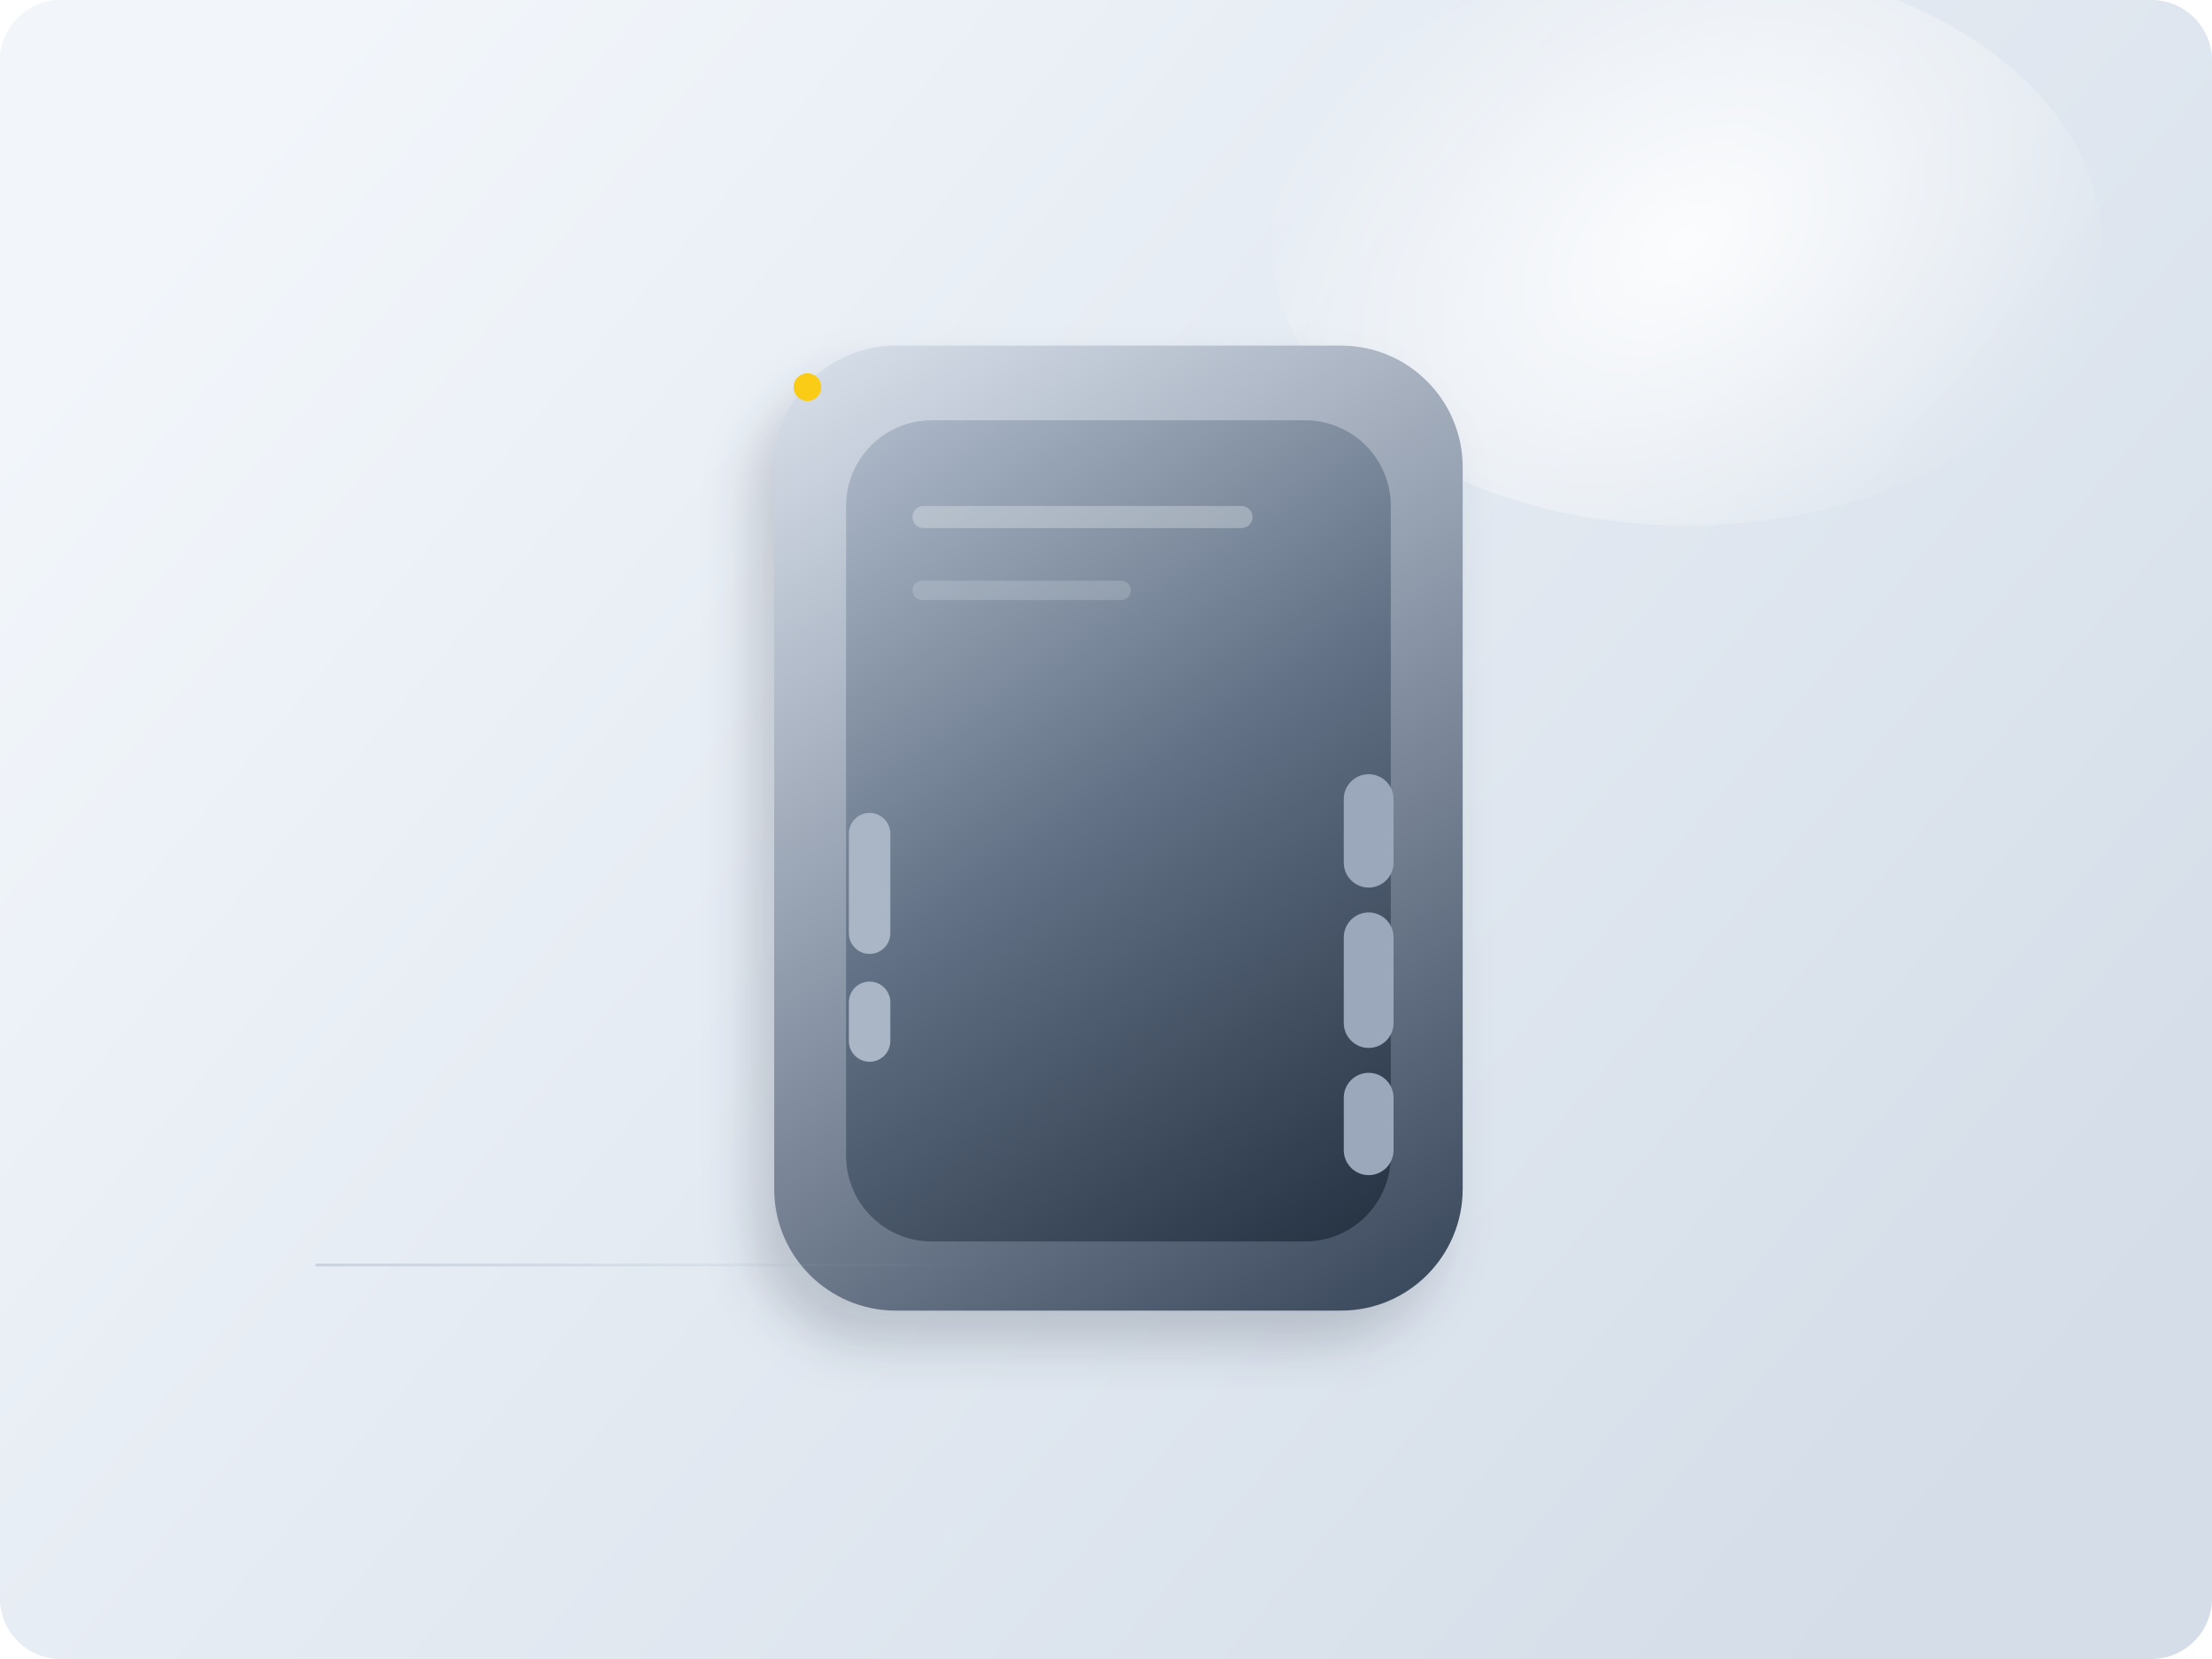
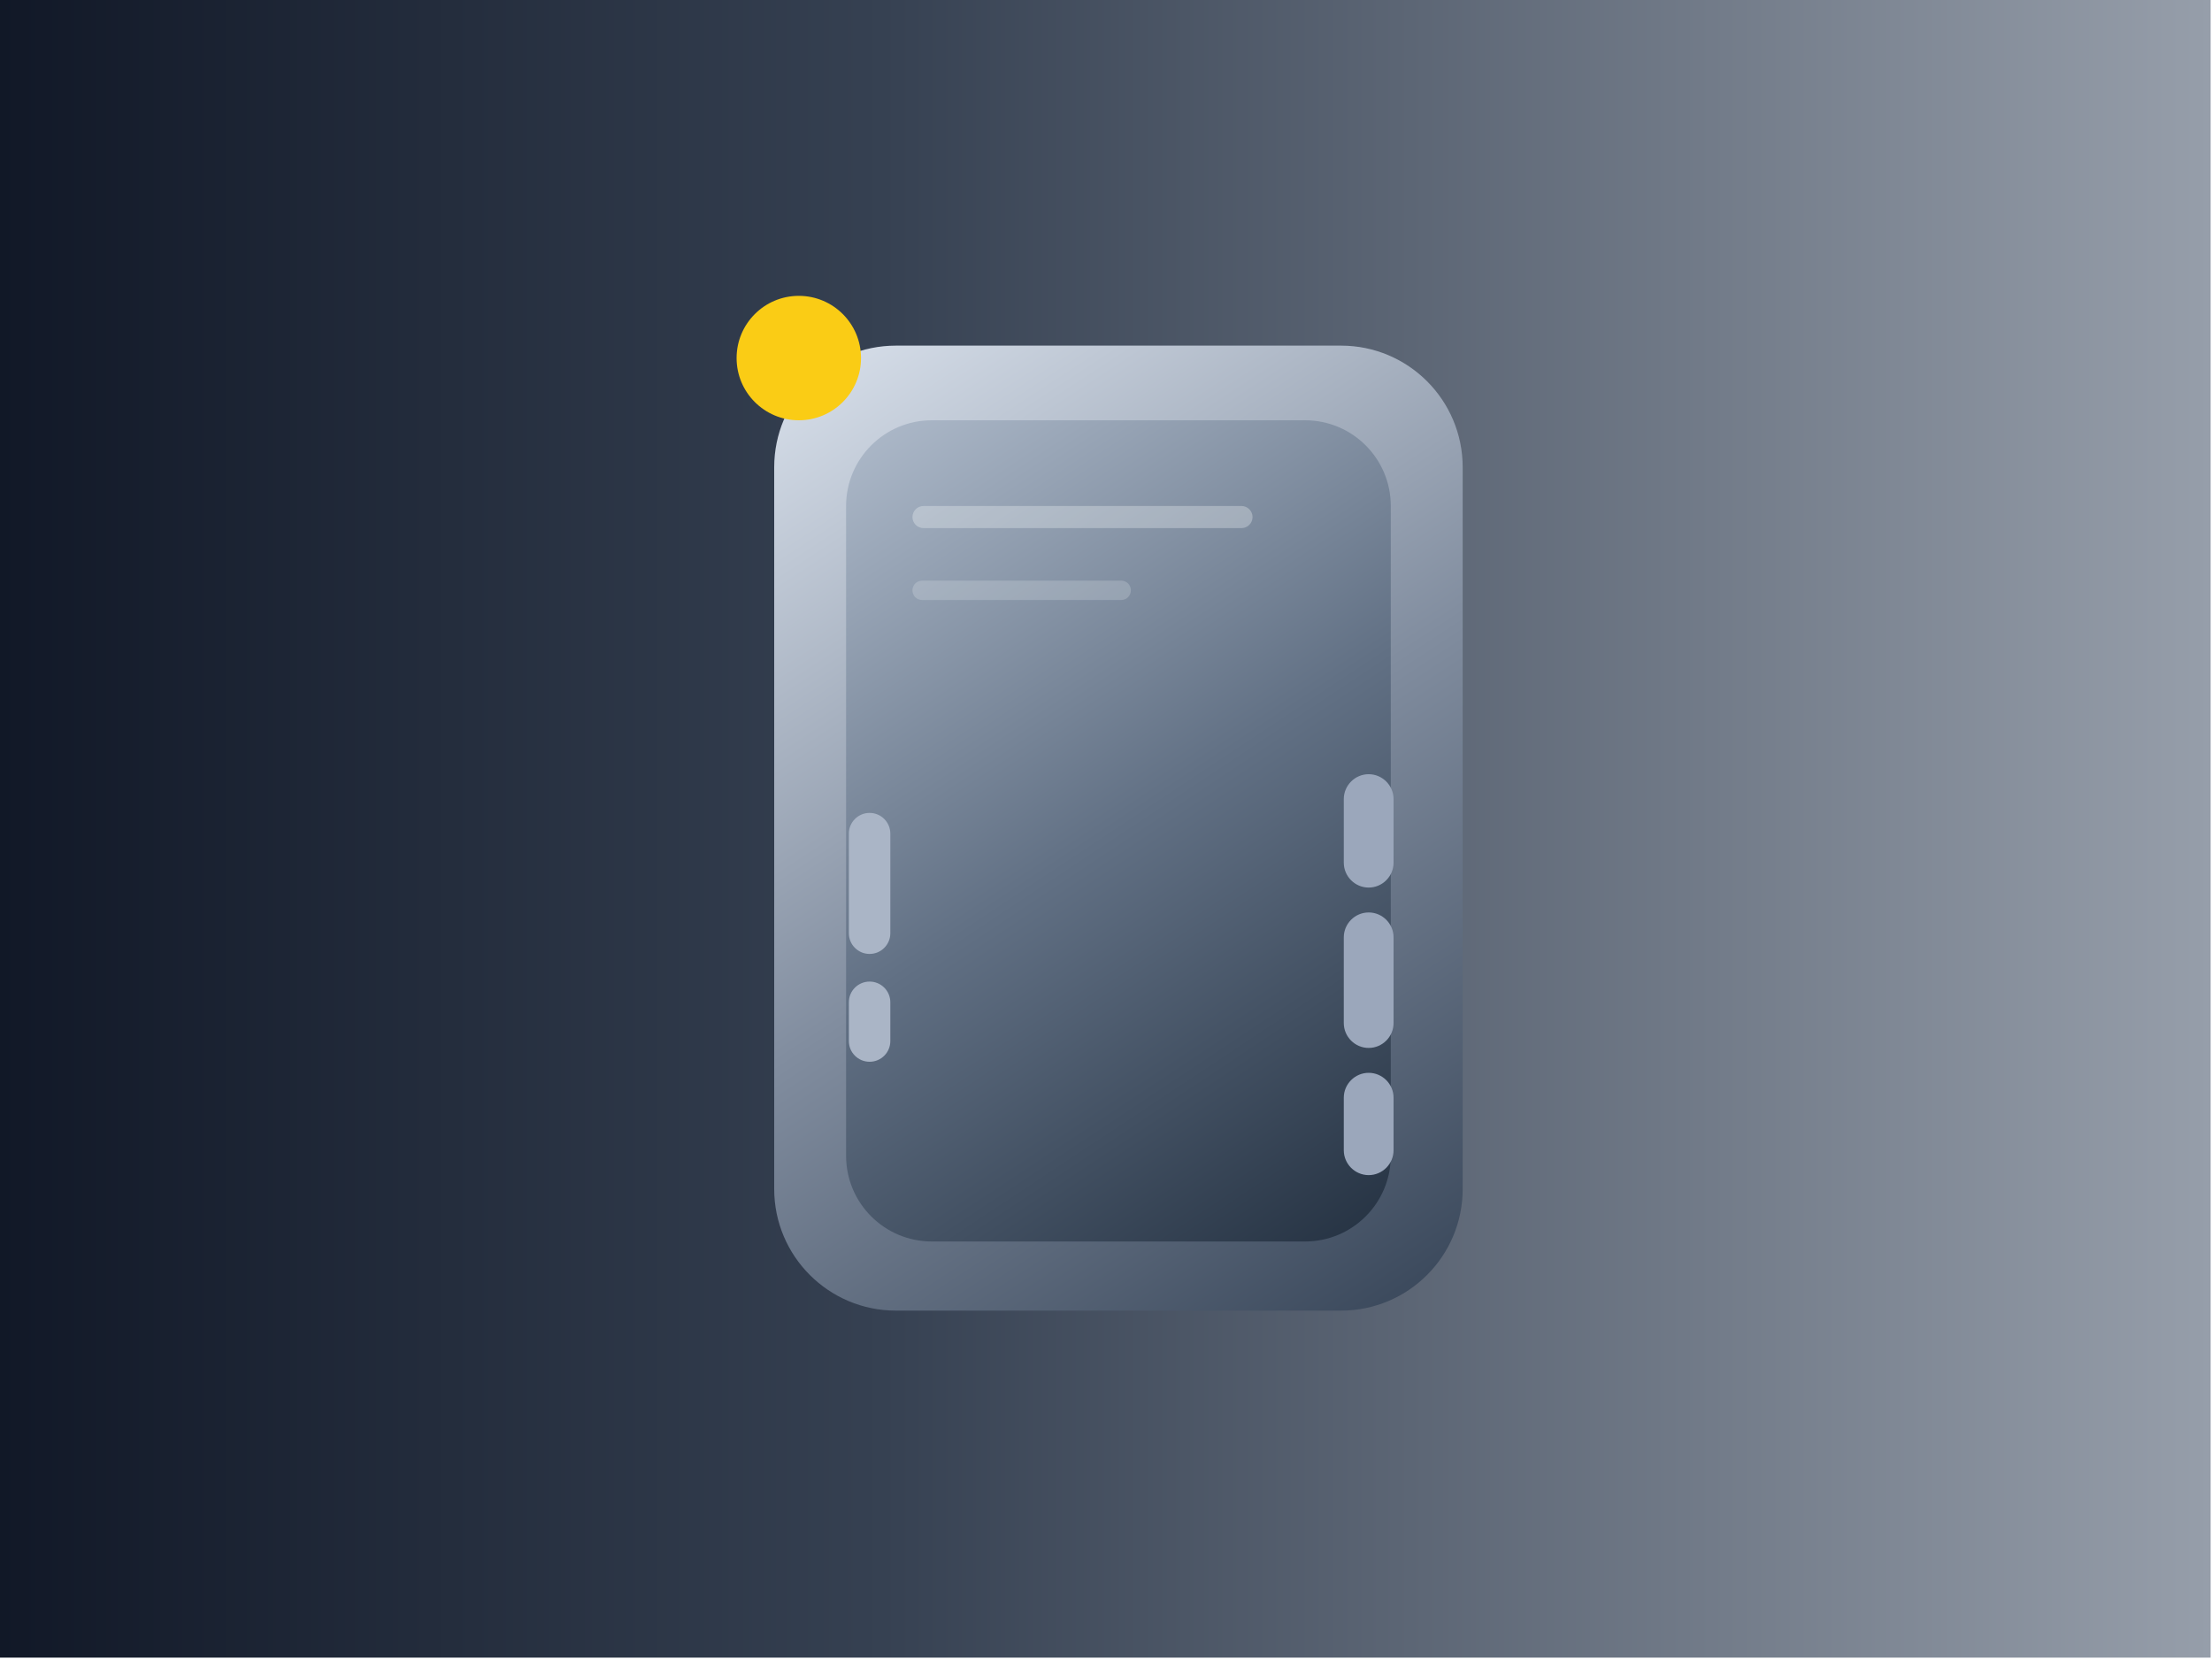
- <svg xmlns="http://www.w3.org/2000/svg" width="1600" height="1200" viewBox="0 0 1600 1200" fill="none">
-   <rect width="1600" height="1200" rx="44" fill="#F2F6FB" />
-   <rect width="1600" height="1200" rx="44" fill="url(#bg)" />
-   <ellipse cx="1220" cy="176" rx="300" ry="204" fill="url(#glow)" />
-   <g filter="url(#shadow)">
-     <rect x="560" y="250" width="498" height="698" rx="88" fill="url(#body)" />
-     <rect x="612" y="304" width="394" height="594" rx="62" fill="url(#face)" />
-     <rect x="660" y="366" width="246" height="16" rx="8" fill="#F8FAFC" fill-opacity="0.3" />
-     <rect x="660" y="420" width="158" height="14" rx="7" fill="#F8FAFC" fill-opacity="0.18" />
-     <rect x="614" y="588" width="30" height="102" rx="15" fill="#AAB5C6" />
-     <rect x="614" y="710" width="30" height="58" rx="15" fill="#AAB5C6" />
-     <rect x="972" y="560" width="36" height="82" rx="18" fill="#9BA7BB" />
-     <rect x="972" y="660" width="36" height="98" rx="18" fill="#9BA7BB" />
-     <rect x="972" y="776" width="36" height="74" rx="18" fill="#9BA7BB" />
-   </g>
-   <rect x="228" y="914" width="492" height="2" rx="1" fill="url(#line)" />
-   <circle cx="584" cy="280" r="10" fill="#FACC15" />
+ <svg xmlns="http://www.w3.org/2000/svg" id="Layer_1" version="1.1" viewBox="0 0 1600 1200">
  <defs>
-     <linearGradient id="bg" x1="184" y1="88" x2="1410" y2="1124" gradientUnits="userSpaceOnUse">
-       <stop stop-color="#F2F6FB" />
-       <stop offset="1" stop-color="#D4DDE8" />
+     <style>
+       .st0 {
+         fill: url(#linear-gradient2);
+       }
+ 
+       .st1 {
+         fill: url(#linear-gradient1);
+       }
+ 
+       .st2 {
+         fill: #facc15;
+       }
+ 
+       .st3 {
+         fill-opacity: .2;
+       }
+ 
+       .st3, .st4 {
+         fill: #f8fafc;
+       }
+ 
+       .st4 {
+         fill-opacity: .3;
+       }
+ 
+       .st5 {
+         fill: url(#linear-gradient);
+       }
+ 
+       .st6 {
+         fill: #aab5c6;
+       }
+ 
+       .st7 {
+         fill: #9ba7bb;
+       }
+     </style>
+     <linearGradient id="linear-gradient" x1="-1" y1="599" x2="1599" y2="599" gradientUnits="userSpaceOnUse">
+       <stop offset="0" stop-color="#111827" />
+       <stop offset=".4" stop-color="#364152" />
+       <stop offset="1" stop-color="#969eaa" />
    </linearGradient>
-     <radialGradient id="glow" cx="0" cy="0" r="1" gradientUnits="userSpaceOnUse" gradientTransform="translate(1220 176) rotate(145.304) scale(376.354 255.802)">
-       <stop stop-color="#FFFFFF" stop-opacity="0.88" />
-       <stop offset="1" stop-color="#FFFFFF" stop-opacity="0" />
-     </radialGradient>
-     <linearGradient id="body" x1="586" y1="266" x2="1032" y2="948" gradientUnits="userSpaceOnUse">
-       <stop stop-color="#D5DDE8" />
-       <stop offset="0.54" stop-color="#818D9F" />
-       <stop offset="1" stop-color="#39475A" />
+     <linearGradient id="linear-gradient1" x1="589.7" y1="936.4" x2="1035.7" y2="254.4" gradientTransform="translate(0 1200) scale(1 -1)" gradientUnits="userSpaceOnUse">
+       <stop offset="0" stop-color="#d5dde8" />
+       <stop offset=".5" stop-color="#818d9f" />
+       <stop offset="1" stop-color="#39475a" />
    </linearGradient>
-     <linearGradient id="face" x1="612" y1="304" x2="1006" y2="898" gradientUnits="userSpaceOnUse">
-       <stop stop-color="#AFBBCB" />
-       <stop offset="0.48" stop-color="#617084" />
+     <linearGradient id="linear-gradient2" x1="612" y1="896" x2="1006" y2="302" gradientTransform="translate(0 1200) scale(1 -1)" gradientUnits="userSpaceOnUse">
+       <stop offset="0" stop-color="#afbbcb" />
+       <stop offset=".5" stop-color="#617084" />
      <stop offset="1" stop-color="#243141" />
    </linearGradient>
-     <linearGradient id="line" x1="228" y1="915" x2="720" y2="915" gradientUnits="userSpaceOnUse">
-       <stop stop-color="#94A3B8" stop-opacity="0.36" />
-       <stop offset="1" stop-color="#94A3B8" stop-opacity="0" />
-     </linearGradient>
-     <filter id="shadow" x="508" y="214" width="598" height="792" filterUnits="userSpaceOnUse" color-interpolation-filters="sRGB">
-       <feFlood flood-opacity="0" result="BackgroundImageFix" />
-       <feColorMatrix in="SourceAlpha" type="matrix" values="0 0 0 0 0 0 0 0 0 0 0 0 0 0 0 0 0 0 127 0" result="hardAlpha" />
-       <feOffset dx="-16" dy="24" />
-       <feGaussianBlur stdDeviation="18" />
-       <feColorMatrix type="matrix" values="0 0 0 0 0.059 0 0 0 0 0.09 0 0 0 0 0.161 0 0 0 0.18 0" />
-       <feBlend mode="normal" in2="BackgroundImageFix" result="effect1_dropShadow" />
-       <feBlend mode="normal" in="SourceGraphic" in2="effect1_dropShadow" result="shape" />
-     </filter>
  </defs>
+   <rect class="st5" x="-1" y="-1" width="1600" height="1200" />
+   <g>
+     <rect class="st1" x="560" y="250" width="498" height="698" rx="88" ry="88" />
+     <rect class="st0" x="612" y="304" width="394" height="594" rx="62" ry="62" />
+     <path class="st4" d="M668,366h230c4.4,0,8,3.6,8,8h0c0,4.4-3.6,8-8,8h-230c-4.4,0-8-3.6-8-8h0c0-4.4,3.6-8,8-8Z" />
+     <path class="st3" d="M667,420h144c3.9,0,7,3.1,7,7h0c0,3.9-3.1,7-7,7h-144c-3.9,0-7-3.1-7-7h0c0-3.9,3.1-7,7-7Z" />
+     <path class="st6" d="M629,588h0c8.3,0,15,6.7,15,15v72c0,8.3-6.7,15-15,15h0c-8.3,0-15-6.7-15-15v-72c0-8.3,6.7-15,15-15Z" />
+     <path class="st6" d="M629,710h0c8.3,0,15,6.7,15,15v28c0,8.3-6.7,15-15,15h0c-8.3,0-15-6.7-15-15v-28c0-8.3,6.7-15,15-15Z" />
+     <path class="st7" d="M990,560h0c9.9,0,18,8.1,18,18v46c0,9.9-8.1,18-18,18h0c-9.9,0-18-8.1-18-18v-46c0-9.9,8.1-18,18-18Z" />
+     <path class="st7" d="M990,660h0c9.9,0,18,8.1,18,18v62c0,9.9-8.1,18-18,18h0c-9.9,0-18-8.1-18-18v-62c0-9.9,8.1-18,18-18Z" />
+     <path class="st7" d="M990,776h0c9.9,0,18,8.1,18,18v38c0,9.9-8.1,18-18,18h0c-9.9,0-18-8.1-18-18v-38c0-9.9,8.1-18,18-18Z" />
+   </g>
+   <circle class="st2" cx="577.8" cy="259" r="45" />
</svg>
